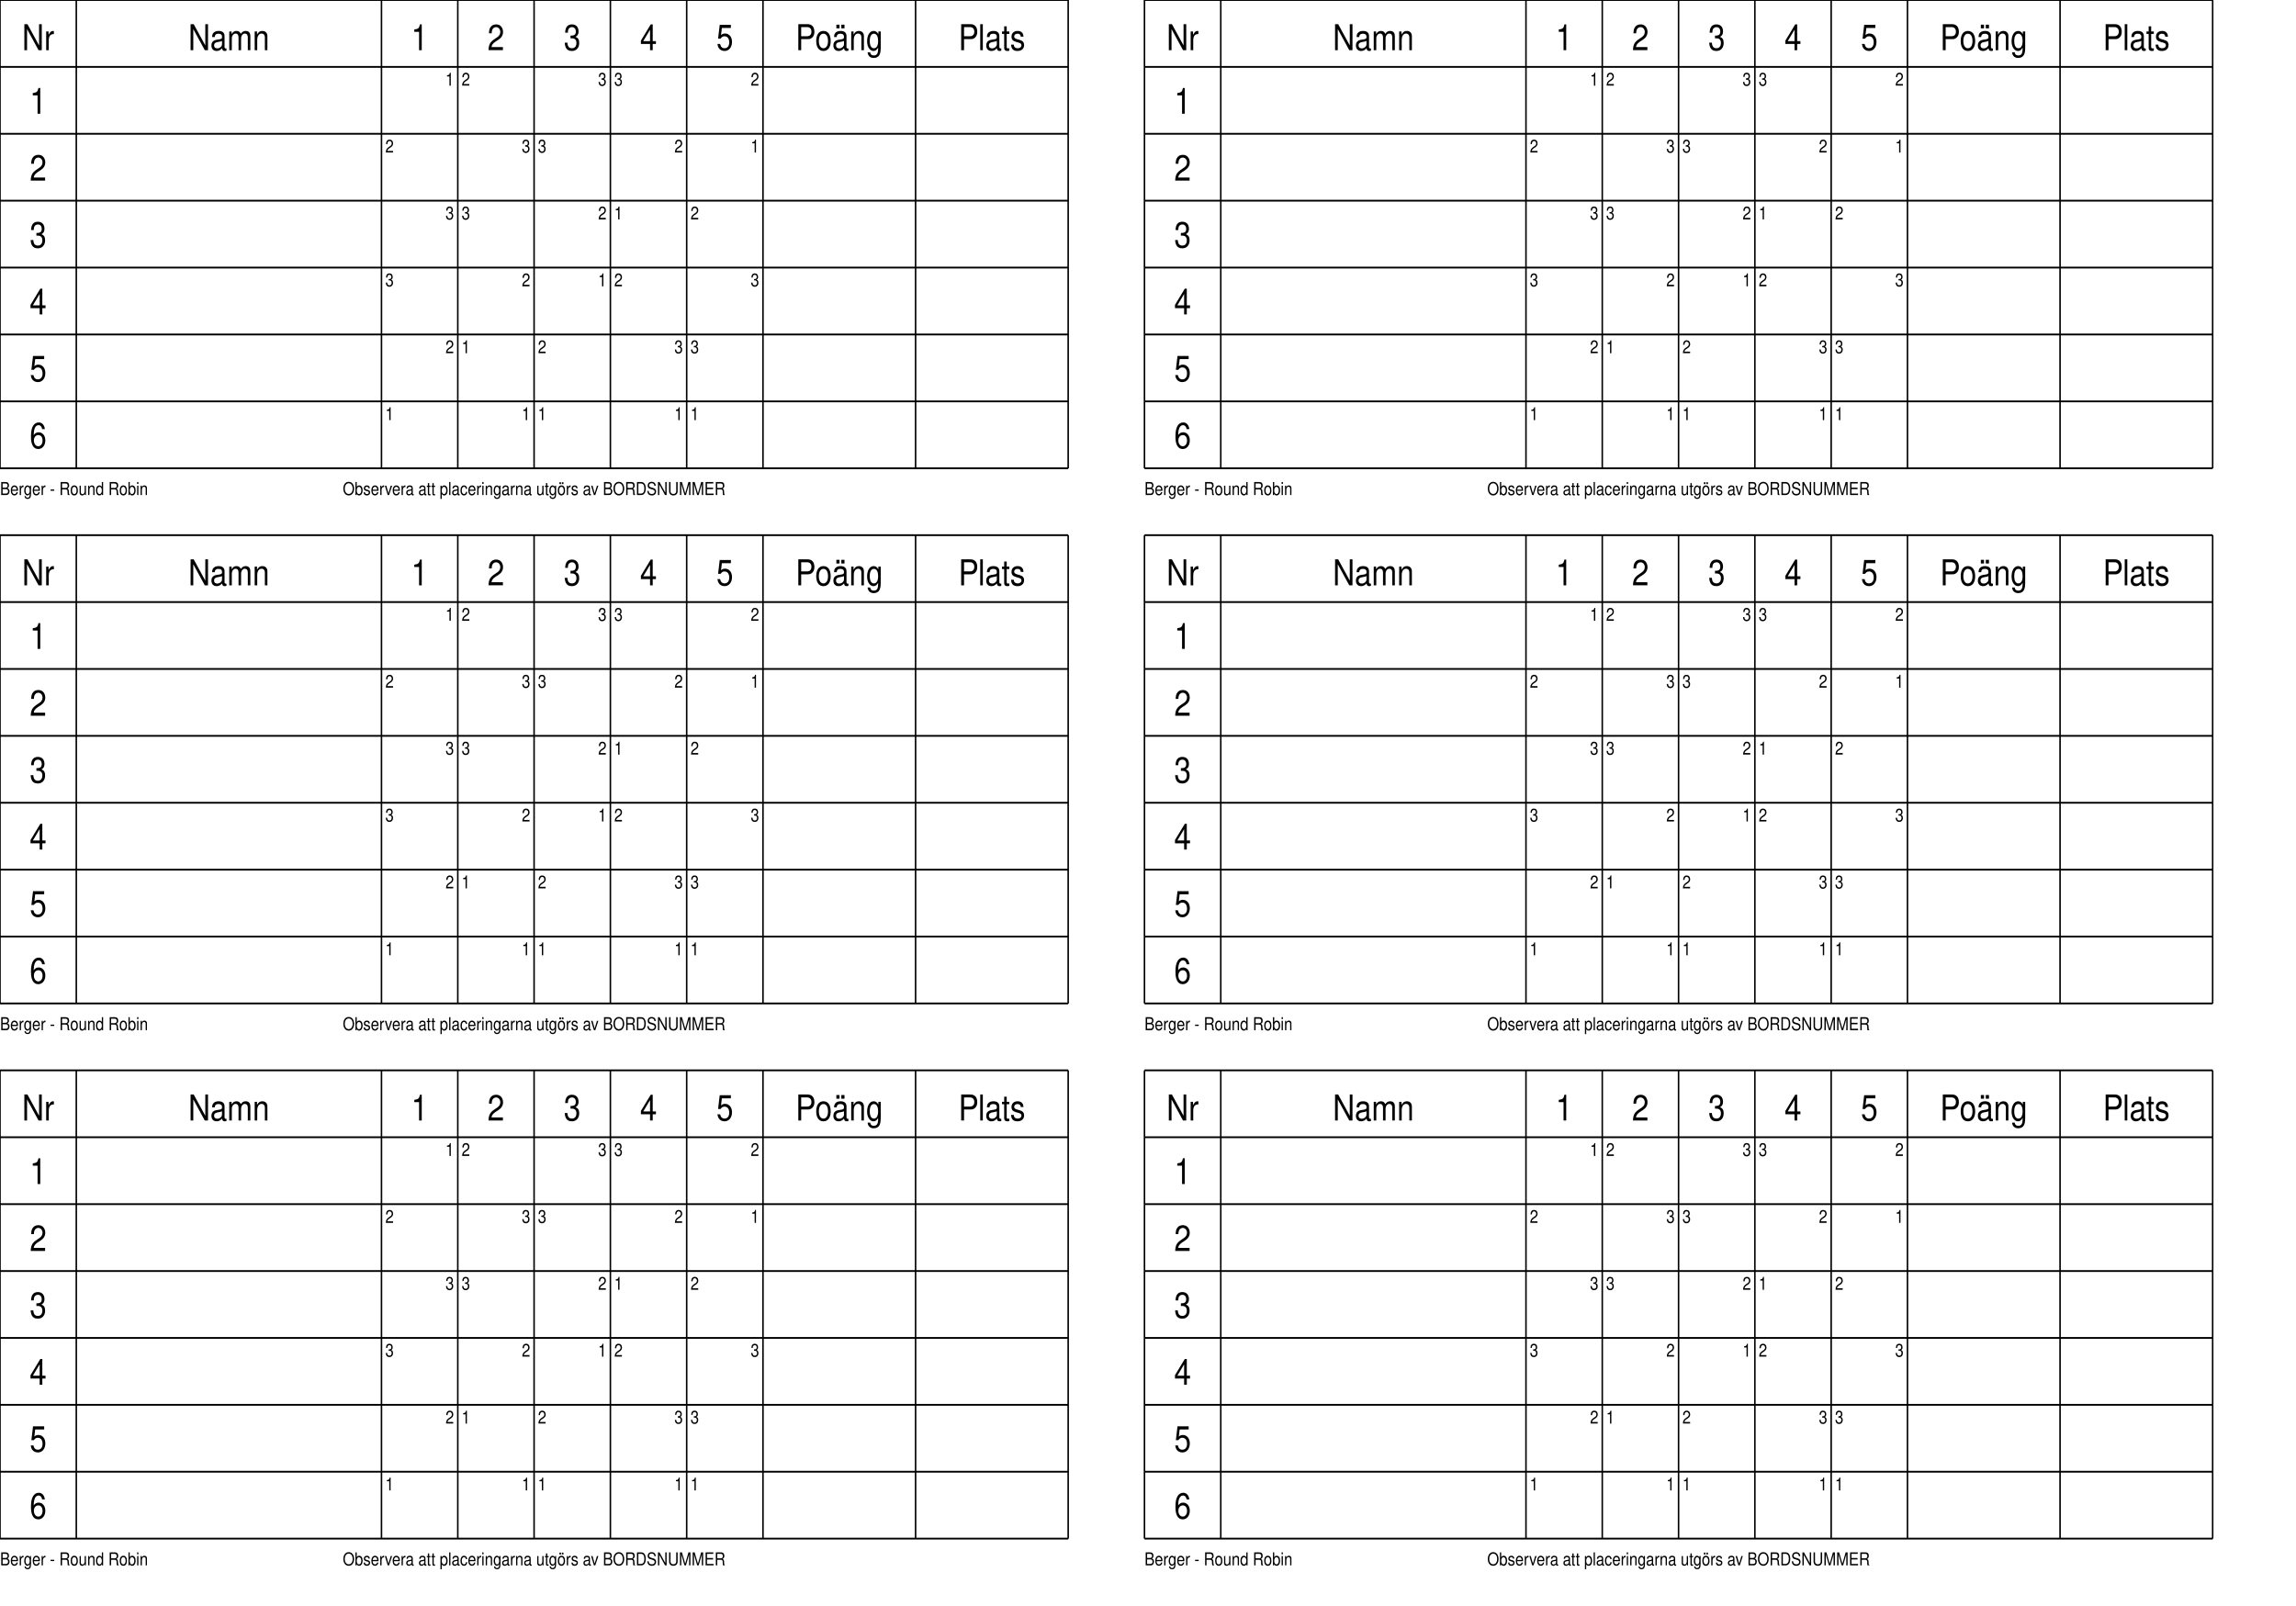
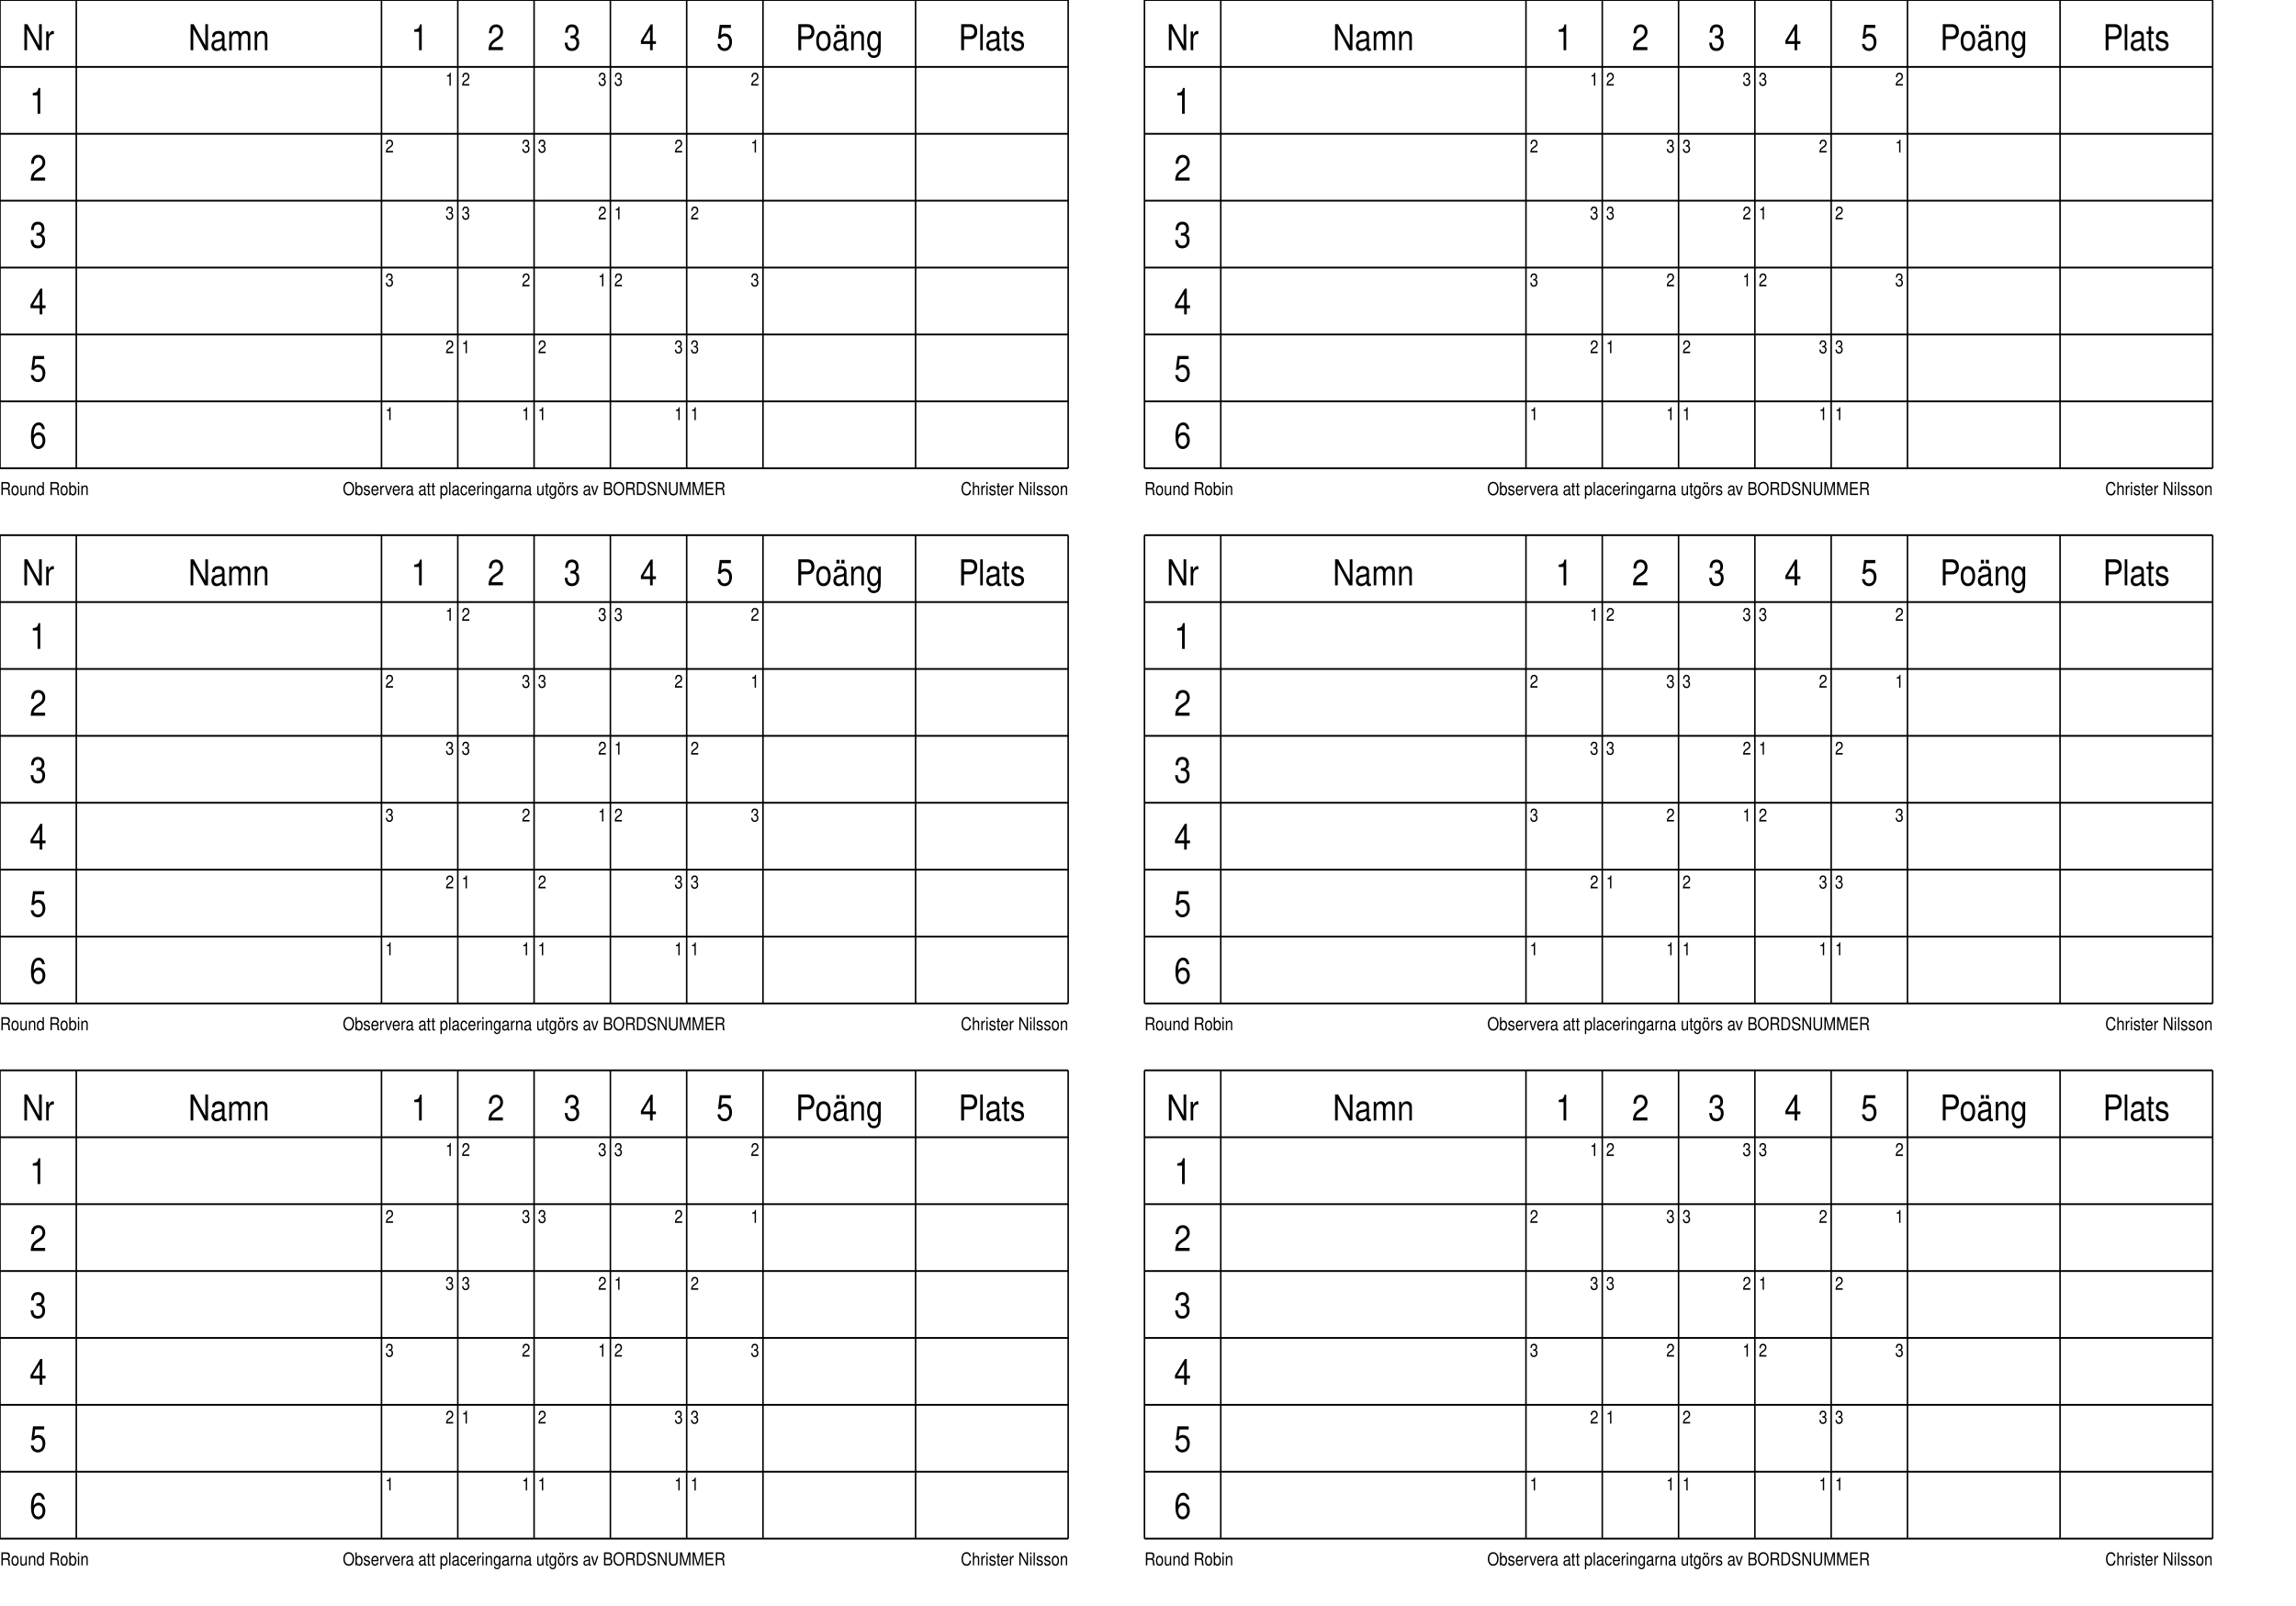
- <svg xmlns="http://www.w3.org/2000/svg" version="1.1" width="1630" height="1140">
+ <svg xmlns="http://www.w3.org/2000/svg" version="1.1" viewBox="0 0 1630 1140">
  <defs>
    <g id="berger">
+       <style> text {font-family: Helvetica, sans-serif;}</style>
      <line x1="0" y1="0" x2="0" y2="262.5" stroke="black" />
-       <text font-family="Helvetica" font-size="1.667em" text-anchor="middle" x="25" y="28.125">Nr</text>
+       <text font-size="1.667em" text-anchor="middle" x="25" y="28.125">Nr</text>
      <line x1="50" y1="0" x2="50" y2="262.5" stroke="black" />
-       <text font-family="Helvetica" font-size="1.667em" text-anchor="middle" x="150" y="28.125">Namn</text>
+       <text font-size="1.667em" text-anchor="middle" x="150" y="28.125">Namn</text>
      <line x1="250" y1="0" x2="250" y2="262.5" stroke="black" />
-       <text font-family="Helvetica" font-size="1.667em" text-anchor="middle" x="275" y="28.125">1</text>
+       <text font-size="1.667em" text-anchor="middle" x="275" y="28.125">1</text>
      <line x1="300" y1="0" x2="300" y2="262.5" stroke="black" />
-       <text font-family="Helvetica" font-size="1.667em" text-anchor="middle" x="325" y="28.125">2</text>
+       <text font-size="1.667em" text-anchor="middle" x="325" y="28.125">2</text>
      <line x1="350" y1="0" x2="350" y2="262.5" stroke="black" />
-       <text font-family="Helvetica" font-size="1.667em" text-anchor="middle" x="375" y="28.125">3</text>
+       <text font-size="1.667em" text-anchor="middle" x="375" y="28.125">3</text>
      <line x1="400" y1="0" x2="400" y2="262.5" stroke="black" />
-       <text font-family="Helvetica" font-size="1.667em" text-anchor="middle" x="425" y="28.125">4</text>
+       <text font-size="1.667em" text-anchor="middle" x="425" y="28.125">4</text>
      <line x1="450" y1="0" x2="450" y2="262.5" stroke="black" />
-       <text font-family="Helvetica" font-size="1.667em" text-anchor="middle" x="475" y="28.125">5</text>
+       <text font-size="1.667em" text-anchor="middle" x="475" y="28.125">5</text>
      <line x1="500" y1="0" x2="500" y2="262.5" stroke="black" />
-       <text font-family="Helvetica" font-size="1.667em" text-anchor="middle" x="550" y="28.125">Poäng</text>
+       <text font-size="1.667em" text-anchor="middle" x="550" y="28.125">Poäng</text>
      <line x1="600" y1="0" x2="600" y2="262.5" stroke="black" />
-       <text font-family="Helvetica" font-size="1.667em" text-anchor="middle" x="650" y="28.125">Plats</text>
+       <text font-size="1.667em" text-anchor="middle" x="650" y="28.125">Plats</text>
      <line x1="700" y1="0" x2="700" y2="262.5" stroke="black" />
      <line x1="0" y1="0" x2="700" y2="0" stroke="black" />
      <line x1="0" y1="37.5" x2="700" y2="37.5" stroke="black" />
      <line x1="0" y1="75" x2="700" y2="75" stroke="black" />
      <line x1="0" y1="112.5" x2="700" y2="112.5" stroke="black" />
      <line x1="0" y1="150" x2="700" y2="150" stroke="black" />
      <line x1="0" y1="187.5" x2="700" y2="187.5" stroke="black" />
      <line x1="0" y1="225" x2="700" y2="225" stroke="black" />
      <line x1="0" y1="262.5" x2="700" y2="262.5" stroke="black" />
-       <text font-family="Helvetica" font-size="1.667em" text-anchor="middle" x="25" y="63.75">1</text>
-       <text font-family="Helvetica" font-size="1.667em" text-anchor="middle" x="25" y="101.25">2</text>
-       <text font-family="Helvetica" font-size="1.667em" text-anchor="middle" x="25" y="138.75">3</text>
-       <text font-family="Helvetica" font-size="1.667em" text-anchor="middle" x="25" y="176.25">4</text>
-       <text font-family="Helvetica" font-size="1.667em" text-anchor="middle" x="25" y="213.75">5</text>
-       <text font-family="Helvetica" font-size="1.667em" text-anchor="middle" x="25" y="251.25">6</text>
-       <text font-family="Helvetica" font-size="0.833em" text-anchor="end" x="297.5" y="48">1</text>
-       <text font-family="Helvetica" font-size="0.833em" text-anchor="start" x="252.5" y="85.5">2</text>
-       <text font-family="Helvetica" font-size="0.833em" text-anchor="end" x="297.5" y="123">3</text>
-       <text font-family="Helvetica" font-size="0.833em" text-anchor="start" x="252.5" y="160.5">3</text>
-       <text font-family="Helvetica" font-size="0.833em" text-anchor="end" x="297.5" y="198">2</text>
-       <text font-family="Helvetica" font-size="0.833em" text-anchor="start" x="252.5" y="235.5">1</text>
-       <text font-family="Helvetica" font-size="0.833em" text-anchor="start" x="302.5" y="48">2</text>
-       <text font-family="Helvetica" font-size="0.833em" text-anchor="end" x="347.5" y="85.5">3</text>
-       <text font-family="Helvetica" font-size="0.833em" text-anchor="start" x="302.5" y="123">3</text>
-       <text font-family="Helvetica" font-size="0.833em" text-anchor="end" x="347.5" y="160.5">2</text>
-       <text font-family="Helvetica" font-size="0.833em" text-anchor="start" x="302.5" y="198">1</text>
-       <text font-family="Helvetica" font-size="0.833em" text-anchor="end" x="347.5" y="235.5">1</text>
-       <text font-family="Helvetica" font-size="0.833em" text-anchor="end" x="397.5" y="48">3</text>
-       <text font-family="Helvetica" font-size="0.833em" text-anchor="start" x="352.5" y="85.5">3</text>
-       <text font-family="Helvetica" font-size="0.833em" text-anchor="end" x="397.5" y="123">2</text>
-       <text font-family="Helvetica" font-size="0.833em" text-anchor="end" x="397.5" y="160.5">1</text>
-       <text font-family="Helvetica" font-size="0.833em" text-anchor="start" x="352.5" y="198">2</text>
-       <text font-family="Helvetica" font-size="0.833em" text-anchor="start" x="352.5" y="235.5">1</text>
-       <text font-family="Helvetica" font-size="0.833em" text-anchor="start" x="402.5" y="48">3</text>
-       <text font-family="Helvetica" font-size="0.833em" text-anchor="end" x="447.5" y="85.5">2</text>
-       <text font-family="Helvetica" font-size="0.833em" text-anchor="start" x="402.5" y="123">1</text>
-       <text font-family="Helvetica" font-size="0.833em" text-anchor="start" x="402.5" y="160.5">2</text>
-       <text font-family="Helvetica" font-size="0.833em" text-anchor="end" x="447.5" y="198">3</text>
-       <text font-family="Helvetica" font-size="0.833em" text-anchor="end" x="447.5" y="235.5">1</text>
-       <text font-family="Helvetica" font-size="0.833em" text-anchor="end" x="497.5" y="48">2</text>
-       <text font-family="Helvetica" font-size="0.833em" text-anchor="end" x="497.5" y="85.5">1</text>
-       <text font-family="Helvetica" font-size="0.833em" text-anchor="start" x="452.5" y="123">2</text>
-       <text font-family="Helvetica" font-size="0.833em" text-anchor="end" x="497.5" y="160.5">3</text>
-       <text font-family="Helvetica" font-size="0.833em" text-anchor="start" x="452.5" y="198">3</text>
-       <text font-family="Helvetica" font-size="0.833em" text-anchor="start" x="452.5" y="235.5">1</text>
-       <text font-family="Helvetica" font-size="0.833em" text-anchor="start" x="0" y="277.5">Berger - Round Robin</text>
-       <text font-family="Helvetica" font-size="0.833em" text-anchor="middle" x="350" y="277.5">Observera att placeringarna utgörs av BORDSNUMMER</text>
+       <text font-size="1.667em" text-anchor="middle" x="25" y="63.75">1</text>
+       <text font-size="1.667em" text-anchor="middle" x="25" y="101.25">2</text>
+       <text font-size="1.667em" text-anchor="middle" x="25" y="138.75">3</text>
+       <text font-size="1.667em" text-anchor="middle" x="25" y="176.25">4</text>
+       <text font-size="1.667em" text-anchor="middle" x="25" y="213.75">5</text>
+       <text font-size="1.667em" text-anchor="middle" x="25" y="251.25">6</text>
+       <text font-size="0.833em" text-anchor="end" x="297.5" y="48">1</text>
+       <text font-size="0.833em" text-anchor="start" x="252.5" y="85.5">2</text>
+       <text font-size="0.833em" text-anchor="end" x="297.5" y="123">3</text>
+       <text font-size="0.833em" text-anchor="start" x="252.5" y="160.5">3</text>
+       <text font-size="0.833em" text-anchor="end" x="297.5" y="198">2</text>
+       <text font-size="0.833em" text-anchor="start" x="252.5" y="235.5">1</text>
+       <text font-size="0.833em" text-anchor="start" x="302.5" y="48">2</text>
+       <text font-size="0.833em" text-anchor="end" x="347.5" y="85.5">3</text>
+       <text font-size="0.833em" text-anchor="start" x="302.5" y="123">3</text>
+       <text font-size="0.833em" text-anchor="end" x="347.5" y="160.5">2</text>
+       <text font-size="0.833em" text-anchor="start" x="302.5" y="198">1</text>
+       <text font-size="0.833em" text-anchor="end" x="347.5" y="235.5">1</text>
+       <text font-size="0.833em" text-anchor="end" x="397.5" y="48">3</text>
+       <text font-size="0.833em" text-anchor="start" x="352.5" y="85.5">3</text>
+       <text font-size="0.833em" text-anchor="end" x="397.5" y="123">2</text>
+       <text font-size="0.833em" text-anchor="end" x="397.5" y="160.5">1</text>
+       <text font-size="0.833em" text-anchor="start" x="352.5" y="198">2</text>
+       <text font-size="0.833em" text-anchor="start" x="352.5" y="235.5">1</text>
+       <text font-size="0.833em" text-anchor="start" x="402.5" y="48">3</text>
+       <text font-size="0.833em" text-anchor="end" x="447.5" y="85.5">2</text>
+       <text font-size="0.833em" text-anchor="start" x="402.5" y="123">1</text>
+       <text font-size="0.833em" text-anchor="start" x="402.5" y="160.5">2</text>
+       <text font-size="0.833em" text-anchor="end" x="447.5" y="198">3</text>
+       <text font-size="0.833em" text-anchor="end" x="447.5" y="235.5">1</text>
+       <text font-size="0.833em" text-anchor="end" x="497.5" y="48">2</text>
+       <text font-size="0.833em" text-anchor="end" x="497.5" y="85.5">1</text>
+       <text font-size="0.833em" text-anchor="start" x="452.5" y="123">2</text>
+       <text font-size="0.833em" text-anchor="end" x="497.5" y="160.5">3</text>
+       <text font-size="0.833em" text-anchor="start" x="452.5" y="198">3</text>
+       <text font-size="0.833em" text-anchor="start" x="452.5" y="235.5">1</text>
+       <text font-size="0.833em" text-anchor="start" x="0" y="277.5">Round Robin</text>
+       <text font-size="0.833em" text-anchor="middle" x="350" y="277.5">Observera att placeringarna utgörs av BORDSNUMMER</text>
+       <text font-size="0.833em" text-anchor="end" x="700" y="277.5">Christer Nilsson</text>
    </g>
  </defs>
  <use href="#berger" x="0" y="0" transform="scale(1.083333 1.266667)" />
  <use href="#berger" x="0" y="300" transform="scale(1.083333 1.266667)" />
  <use href="#berger" x="0" y="600" transform="scale(1.083333 1.266667)" />
  <use href="#berger" x="750" y="0" transform="scale(1.083333 1.266667)" />
  <use href="#berger" x="750" y="300" transform="scale(1.083333 1.266667)" />
  <use href="#berger" x="750" y="600" transform="scale(1.083333 1.266667)" />
</svg>
